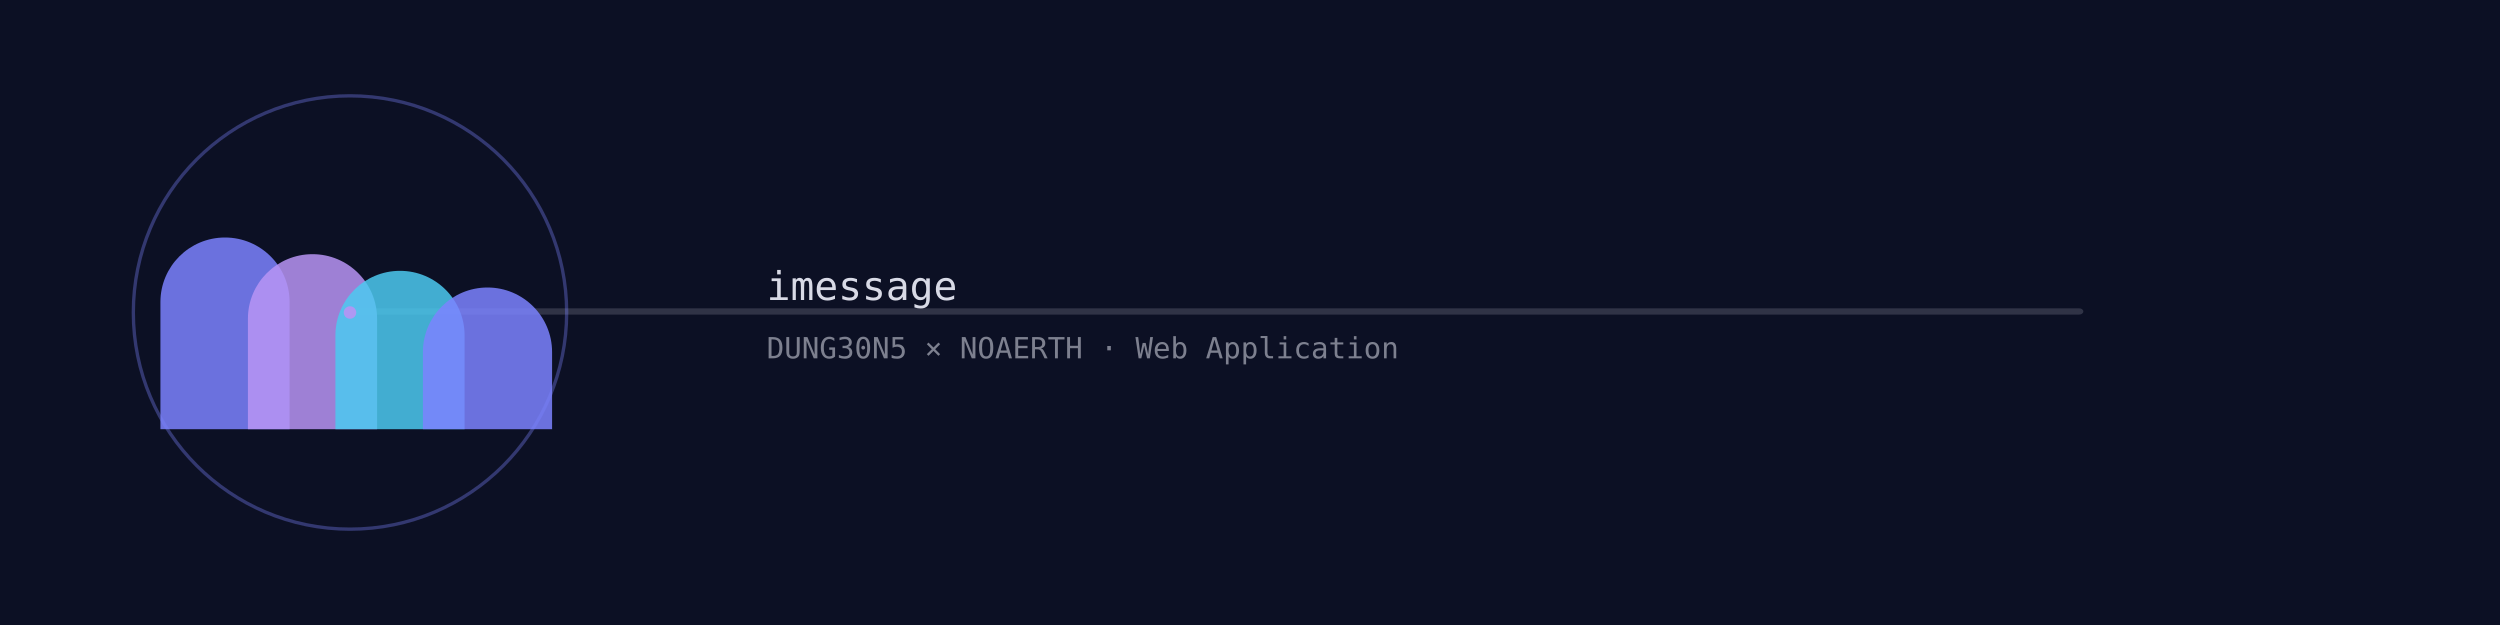
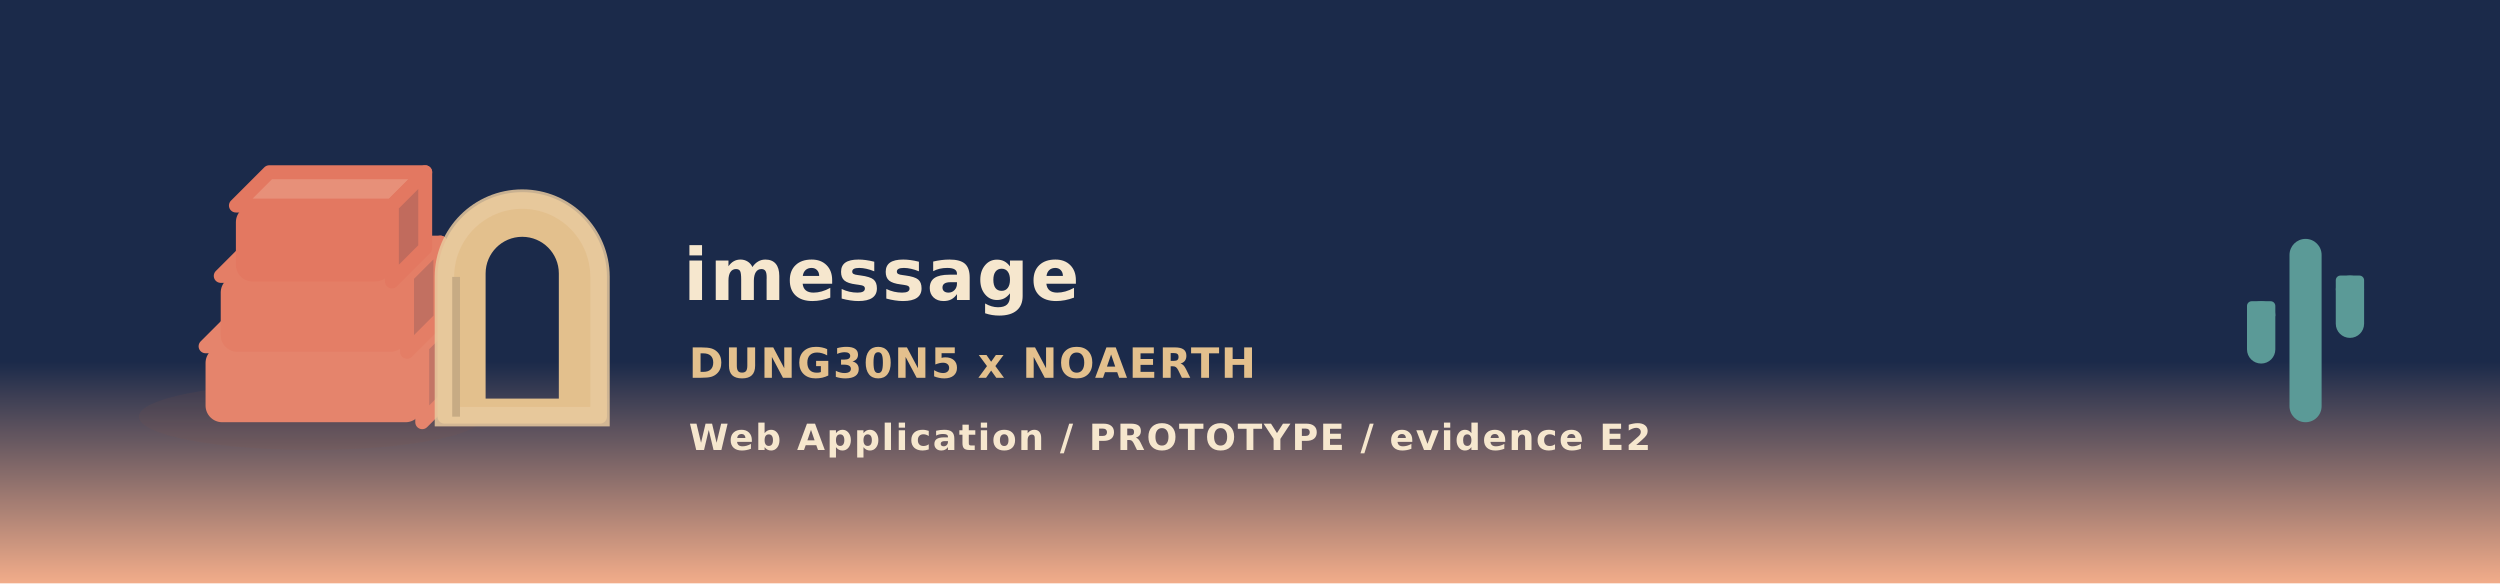
- <svg xmlns="http://www.w3.org/2000/svg" viewBox="0 0 1200 300" width="1200" height="300" role="img" aria-label="imessage identity object">
-   <rect width="1200" height="300" fill="#0c1024" />
-   <defs>
-     <linearGradient id="gft" x1="0" y1="0" x2="1" y2="1">
-       <stop offset="0%" stop-color="#7c83ff" />
-       <stop offset="100%" stop-color="#b794f4" />
-     </linearGradient>
-   </defs>
-   <rect x="168.00" y="148.00" width="832.00" height="3.00" rx="2.00" fill="rgba(238,240,251,0.160)" opacity="1.00" />
-   <path d="M77.00,206.00 L77.00,145.00 A31.00,31.00 0 0 1 139.00,145.00 L139.00,206.00 Z" fill="rgba(124,131,255,0.850)" opacity="1.00" />
-   <path d="M119.00,206.00 L119.00,153.00 A31.00,31.00 0 0 1 181.00,153.00 L181.00,206.00 Z" fill="rgba(183,148,244,0.850)" opacity="1.00" />
-   <path d="M161.00,206.00 L161.00,161.00 A31.00,31.00 0 0 1 223.00,161.00 L223.00,206.00 Z" fill="rgba(76,201,240,0.850)" opacity="1.00" />
-   <path d="M203.00,206.00 L203.00,169.00 A31.00,31.00 0 0 1 265.00,169.00 L265.00,206.00 Z" fill="rgba(124,131,255,0.850)" opacity="1.00" />
+ <svg xmlns="http://www.w3.org/2000/svg" width="900" height="210" viewBox="0 0 900 210" role="img" aria-label="imessage - identity object">
+   <linearGradient id="skyf" x1="0" y1="0" x2="0" y2="1">
+     <stop offset="0" stop-color="#1b2a4a" />
+     <stop offset="0.62" stop-color="#1b2a4a" />
+     <stop offset="1" stop-color="#f3ad8a" />
+   </linearGradient>
+   <rect width="900" height="210" fill="url(#skyf)" />
+   <rect x="0" y="352" width="900" height="-142" fill="#e3c08d" />
+   <rect x="0" y="352" width="900" height="3" fill="#e6c596" />
+   <ellipse cx="112" cy="150" rx="62" ry="12" fill="rgba(138,90,68,0.11)" />
  <g>
-     <circle cx="168.00" cy="150.00" r="104.00" fill="none" stroke="rgba(124,131,255,0.350)" stroke-width="1.60" opacity="1.00" />
-     <animate attributeName="opacity" values="0.25;1.0;0.25" dur="15.4s" begin="0s" repeatCount="indefinite" />
+     <path d="M74,124.67 L152,124.67 L164,112.67 L86,112.67 Z" fill="#e99a82" stroke="#e5846c" stroke-width="5" stroke-linejoin="round" />
+     <path d="M152,124.67 L164,112.67 L164,140 L152,152 Z" fill="#c37566" stroke="#e5846c" stroke-width="5" stroke-linejoin="round" />
+     <rect x="74" y="124.67" width="78" height="27.33" rx="6" fill="#e5846c" />
+     <path d="M79.46,99.33 L146.54,99.33 L158.54,87.33 L91.46,87.33 Z" fill="#e8957d" stroke="#e47e66" stroke-width="5" stroke-linejoin="round" />
+     <path d="M146.54,99.33 L158.54,87.33 L158.54,114.67 L146.54,126.67 Z" fill="#c27061" stroke="#e47e66" stroke-width="5" stroke-linejoin="round" />
+     <rect x="79.46" y="99.33" width="67.08" height="27.33" rx="6" fill="#e47e66" />
+     <path d="M84.92,74 L141.08,74 L153.08,62 L96.92,62 Z" fill="#e79079" stroke="#e37861" stroke-width="5" stroke-linejoin="round" />
+     <path d="M141.08,74 L153.08,62 L153.08,89.33 L141.08,101.33 Z" fill="#c16b5d" stroke="#e37861" stroke-width="5" stroke-linejoin="round" />
+     <rect x="84.92" y="74" width="56.16" height="27.33" rx="6" fill="#e37861" />
+     <animate attributeName="opacity" values="0.72;1;0.72" dur="6s" begin="0s" repeatCount="indefinite" />
  </g>
-   <circle cx="168" cy="150" r="3" fill="rgba(183,148,244,0.900)">
-     <animate attributeName="opacity" values="0.35;0.95;0.35" dur="15.4s" begin="0s" repeatCount="indefinite" />
-   </circle>
-   <text x="368" y="144" font-family="ui-monospace,Menlo,monospace" font-size="19" fill="rgba(238,240,251,0.900)">imessage</text>
-   <text x="368" y="172" font-family="ui-monospace,Menlo,monospace" font-size="14" fill="rgba(238,240,251,0.500)">DUNG30N5 × NOAERTH · Web Application</text>
+   <path d="M160,150 L160,99.68 A28,28 0 0 1 216,99.68 L216,150 Z M172.32,146 L172.32,98.43 A15.68,15.68 0 0 1 203.68,98.43 L203.68,146 Z" fill="#e3c08d" fill-rule="evenodd" stroke="#e3c08d" stroke-width="5" stroke-linejoin="round" />
+   <path d="M160,150 L160,99.68 A28,28 0 0 1 216,99.68 L216,150 Z" fill="none" stroke="#e8c99d" stroke-width="7" stroke-linecap="round" opacity="0.85" />
+   <rect x="162.8" y="99.68" width="2.8" height="50.32" fill="#c7ab84" />
+   <text x="246" y="108" font-family="Verdana,DejaVu Sans,sans-serif" font-size="26" font-weight="700" letter-spacing="0.6" fill="#f6e7ce" text-anchor="start">imessage</text>
+   <text x="248" y="136" font-family="Verdana,DejaVu Sans,sans-serif" font-size="15" font-weight="700" letter-spacing="0.6" fill="#e3c08d" text-anchor="start">DUNG30N5 x NOAERTH</text>
+   <text x="248" y="162" font-family="Verdana,DejaVu Sans,sans-serif" font-size="13" font-weight="700" letter-spacing="0.6" fill="#f6e7ce" text-anchor="start">Web Application  /  PROTOTYPE  /  evidence E2</text>
+   <rect x="824.22" y="86" width="11.56" height="66" rx="5.78" fill="#5b9a97" />
+   <rect x="808.92" y="108.44" width="10.2" height="22.44" rx="5.1" fill="#5b9a97" />
+   <rect x="808.92" y="108.44" width="10.2" height="6.6" rx="1.7" fill="#5b9a97" />
+   <rect x="840.88" y="99.2" width="10.2" height="22.44" rx="5.1" fill="#5b9a97" />
+   <rect x="840.88" y="99.2" width="10.2" height="6.6" rx="1.7" fill="#5b9a97" />
</svg>
